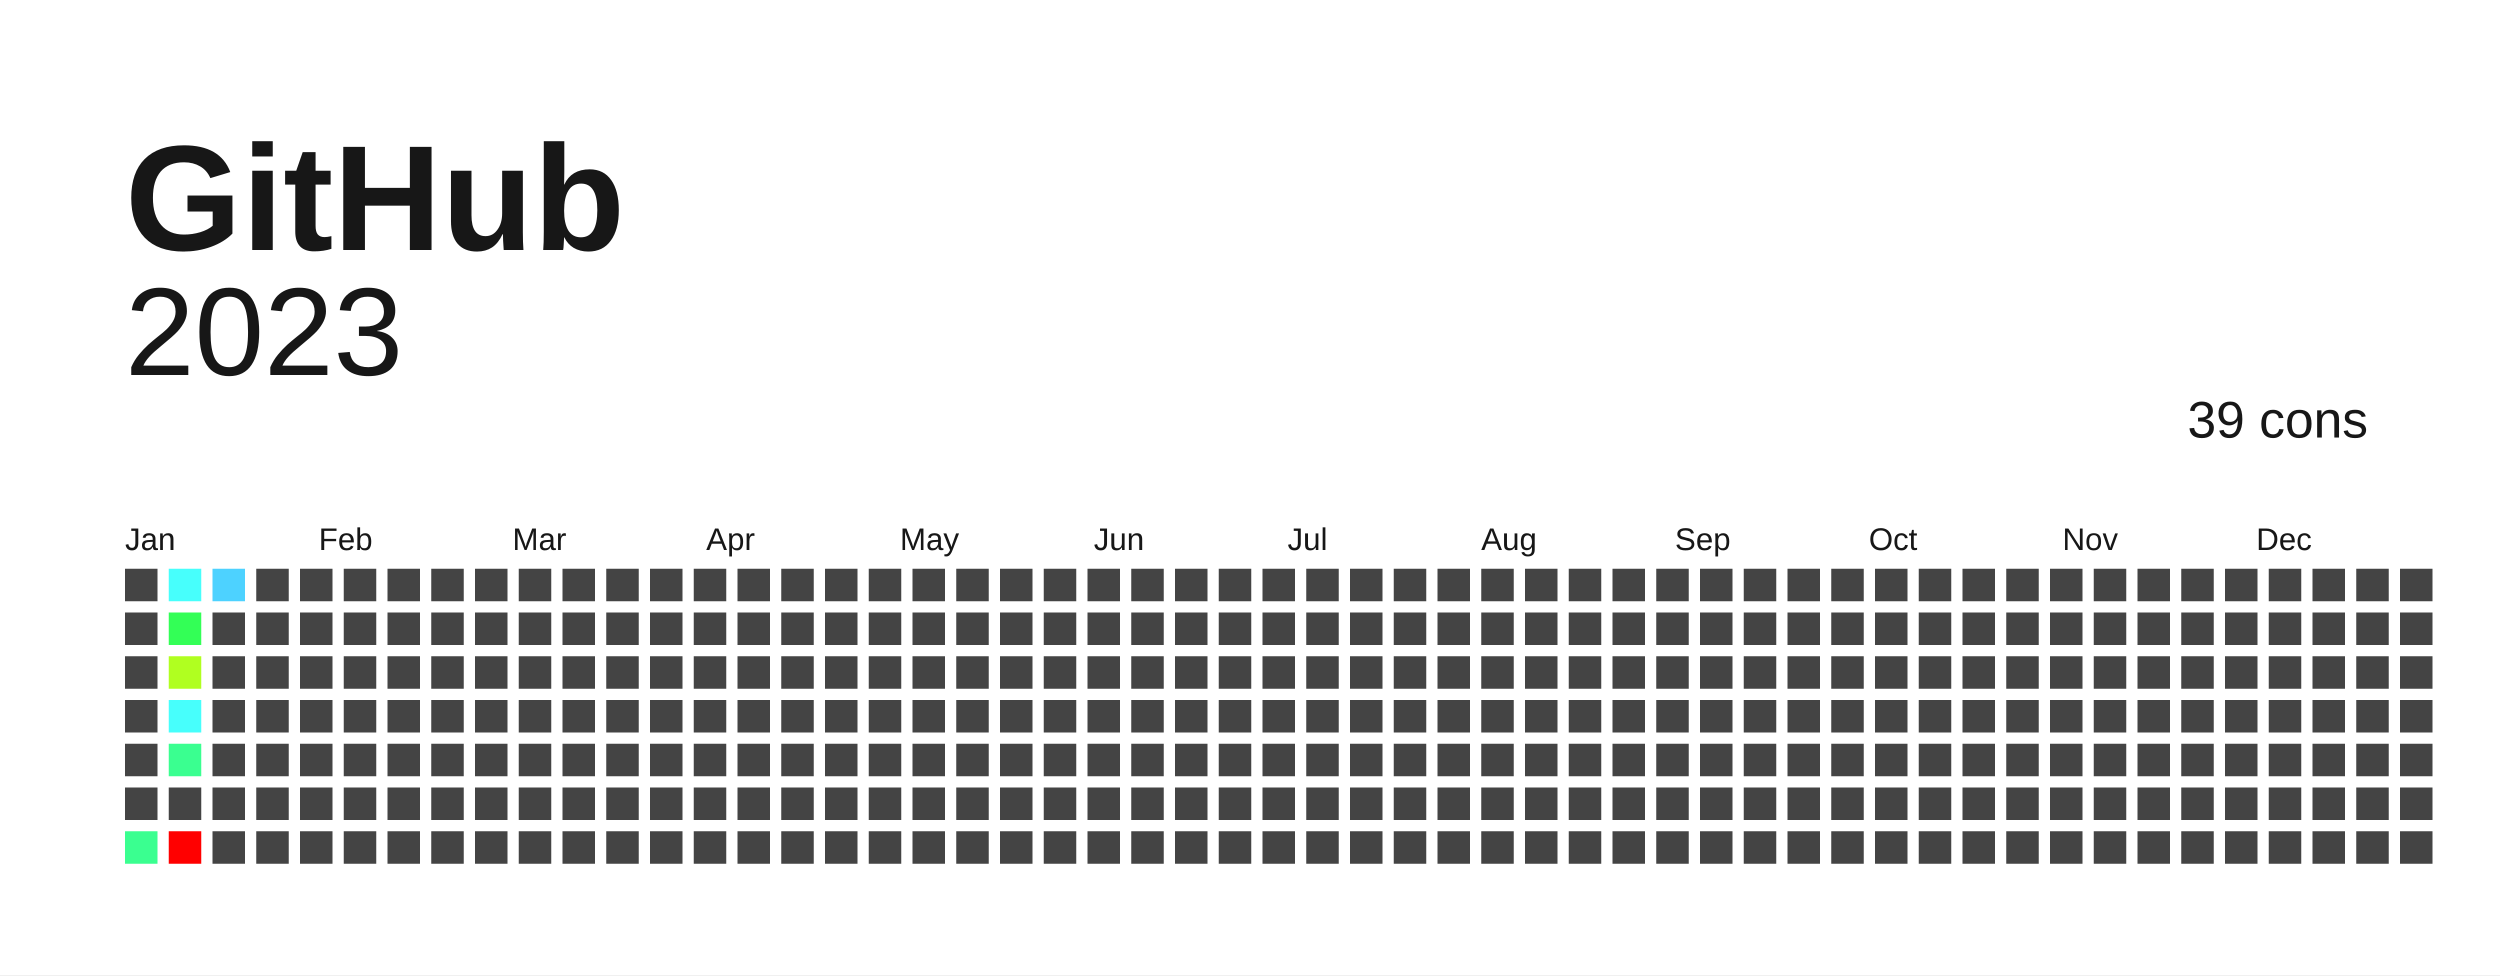
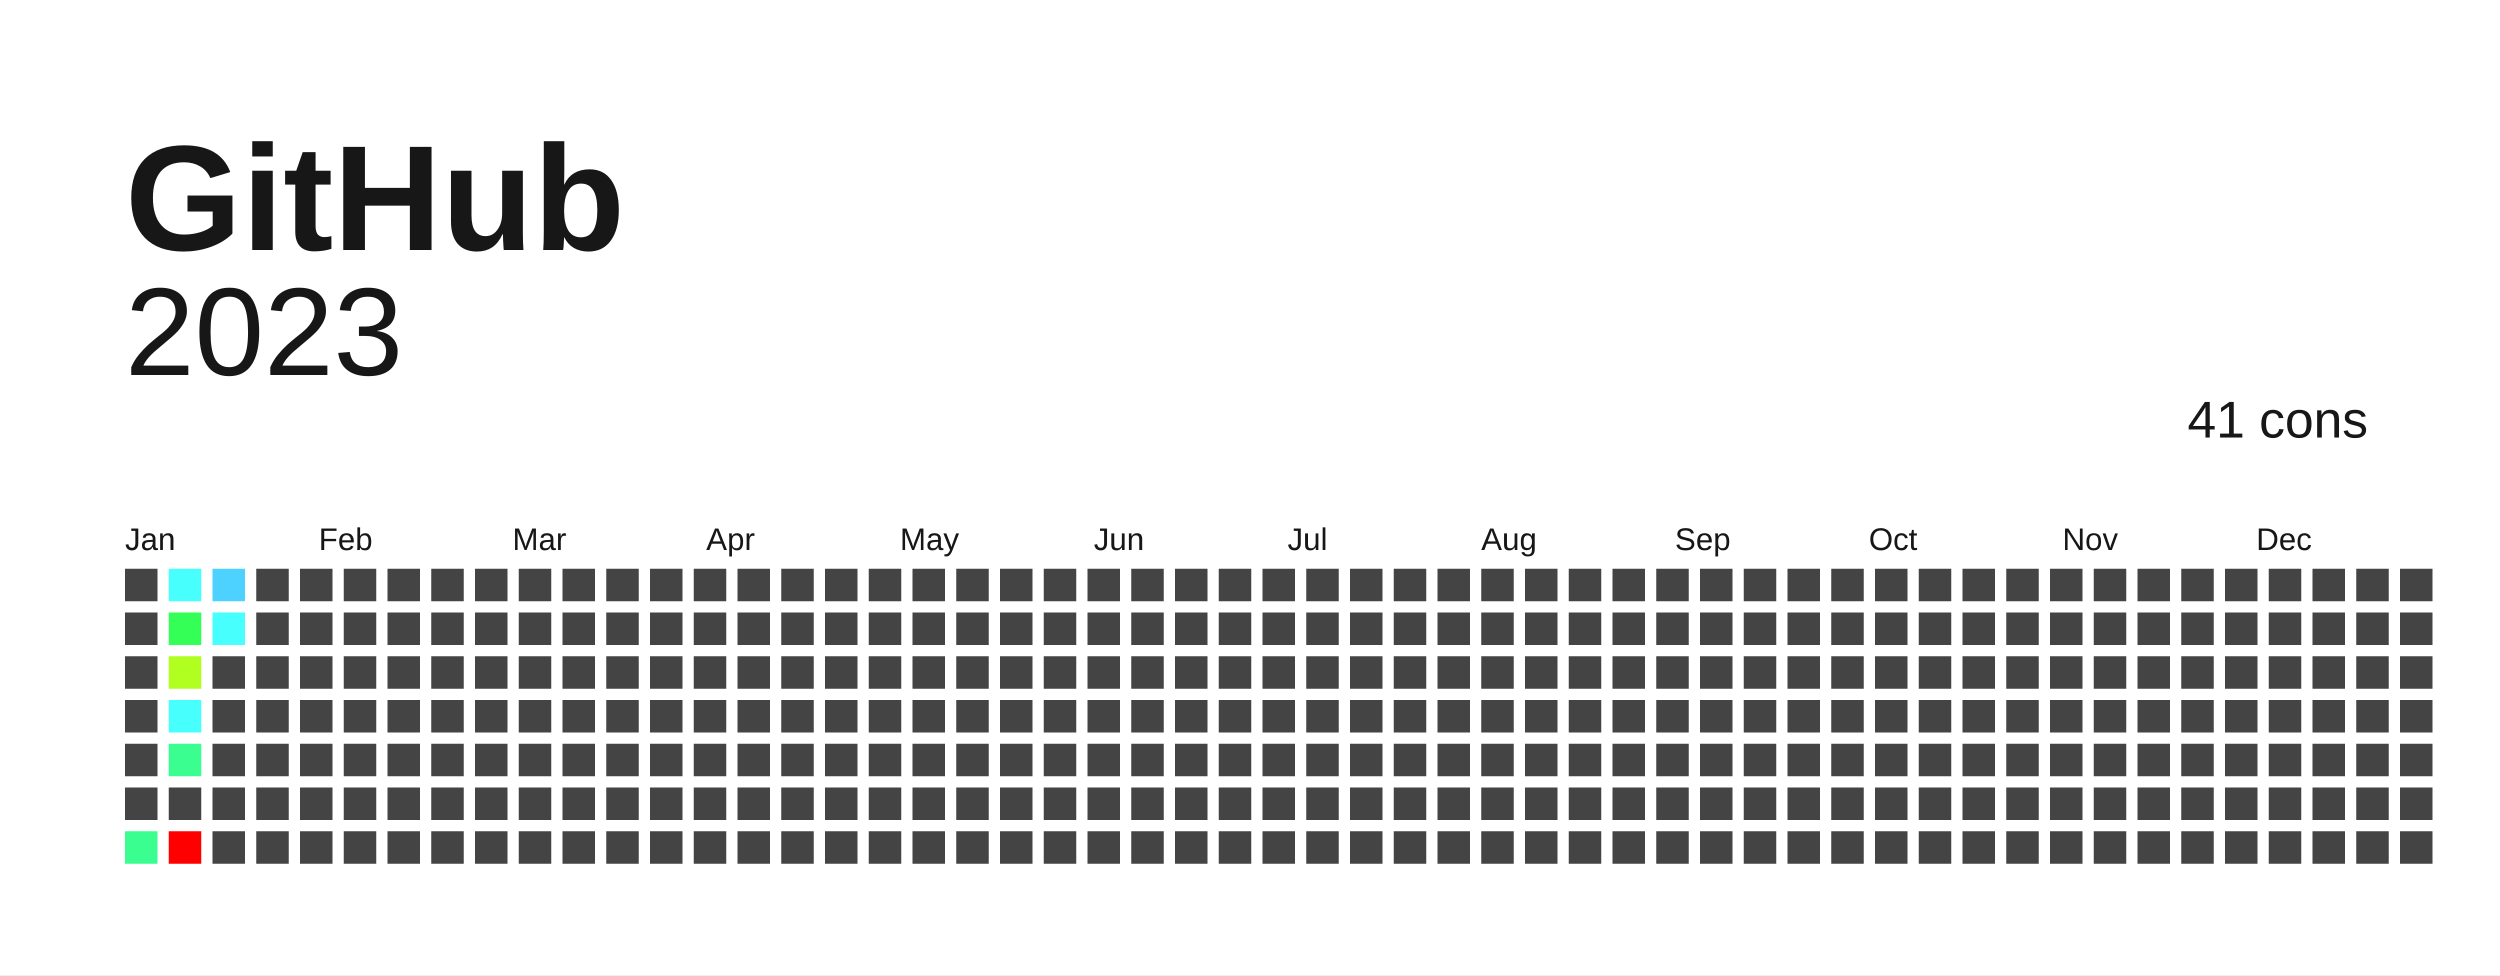
<svg xmlns="http://www.w3.org/2000/svg" baseProfile="full" height="78mm" version="1.1" viewBox="0,0,200,78" width="200mm">
  <defs />
  <rect fill="#FFFFFF" height="78" width="200" x="0" y="0" />
  <text fill="#171717" style="font-size:12px; font-family:Arial; font-weight:bold;" x="10" y="20">GitHub</text>
  <text alignment-baseline="hanging" fill="#171717" style="font-size:10.0px; font-family:Arial;" x="10" y="30">2023</text>
-   <text alignment-baseline="hanging" fill="#171717" style="font-size:4.125px; font-family:Arial;" x="175" y="35">39 cons</text>
+   <text alignment-baseline="hanging" fill="#171717" style="font-size:4.125px; font-family:Arial;" x="175" y="35">41 cons</text>
  <text fill="#171717" style="font-size:2.5px; font-family:Arial" x="10.0" y="44">Jan</text>
  <text fill="#171717" style="font-size:2.5px; font-family:Arial" x="25.5" y="44">Feb</text>
  <text fill="#171717" style="font-size:2.5px; font-family:Arial" x="41.0" y="44">Mar</text>
  <text fill="#171717" style="font-size:2.5px; font-family:Arial" x="56.5" y="44">Apr</text>
  <text fill="#171717" style="font-size:2.5px; font-family:Arial" x="72.0" y="44">May</text>
  <text fill="#171717" style="font-size:2.5px; font-family:Arial" x="87.5" y="44">Jun</text>
  <text fill="#171717" style="font-size:2.5px; font-family:Arial" x="103.0" y="44">Jul</text>
  <text fill="#171717" style="font-size:2.5px; font-family:Arial" x="118.5" y="44">Aug</text>
  <text fill="#171717" style="font-size:2.5px; font-family:Arial" x="134.0" y="44">Sep</text>
  <text fill="#171717" style="font-size:2.5px; font-family:Arial" x="149.5" y="44">Oct</text>
  <text fill="#171717" style="font-size:2.5px; font-family:Arial" x="165.0" y="44">Nov</text>
  <text fill="#171717" style="font-size:2.5px; font-family:Arial" x="180.5" y="44">Dec</text>
  <rect fill="#444444" height="2.6" width="2.6" x="10.0" y="45.5" />
  <rect fill="#444444" height="2.6" width="2.6" x="10.0" y="49.0" />
  <rect fill="#444444" height="2.6" width="2.6" x="10.0" y="52.5" />
  <rect fill="#444444" height="2.6" width="2.6" x="10.0" y="56.0" />
  <rect fill="#444444" height="2.6" width="2.6" x="10.0" y="59.5" />
  <rect fill="#444444" height="2.6" width="2.6" x="10.0" y="63.0" />
  <rect fill="#3aff90" height="2.6" width="2.6" x="10.0" y="66.5" />
  <rect fill="#47fffc" height="2.6" width="2.6" x="13.5" y="45.5" />
  <rect fill="#33ff56" height="2.6" width="2.6" x="13.5" y="49.0" />
  <rect fill="#b0ff20" height="2.6" width="2.6" x="13.5" y="52.5" />
  <rect fill="#47fffc" height="2.6" width="2.6" x="13.5" y="56.0" />
  <rect fill="#3aff90" height="2.6" width="2.6" x="13.5" y="59.5" />
  <rect fill="#444444" height="2.6" width="2.6" x="13.5" y="63.0" />
  <rect fill="red" height="2.6" width="2.6" x="13.5" y="66.5" />
  <rect fill="#4dd2ff" height="2.6" width="2.6" x="17.0" y="45.5" />
-   <rect fill="#444444" height="2.6" width="2.6" x="17.0" y="49.0" />
+   <rect fill="#47fffc" height="2.6" width="2.6" x="17.0" y="49.0" />
  <rect fill="#444444" height="2.6" width="2.6" x="17.0" y="52.5" />
  <rect fill="#444444" height="2.6" width="2.6" x="17.0" y="56.0" />
  <rect fill="#444444" height="2.6" width="2.6" x="17.0" y="59.5" />
  <rect fill="#444444" height="2.6" width="2.6" x="17.0" y="63.0" />
  <rect fill="#444444" height="2.6" width="2.6" x="17.0" y="66.5" />
  <rect fill="#444444" height="2.6" width="2.6" x="20.5" y="45.5" />
  <rect fill="#444444" height="2.6" width="2.6" x="20.5" y="49.0" />
  <rect fill="#444444" height="2.6" width="2.6" x="20.5" y="52.5" />
  <rect fill="#444444" height="2.6" width="2.6" x="20.5" y="56.0" />
  <rect fill="#444444" height="2.6" width="2.6" x="20.5" y="59.5" />
  <rect fill="#444444" height="2.6" width="2.6" x="20.5" y="63.0" />
  <rect fill="#444444" height="2.6" width="2.6" x="20.5" y="66.5" />
  <rect fill="#444444" height="2.6" width="2.6" x="24.0" y="45.5" />
  <rect fill="#444444" height="2.6" width="2.6" x="24.0" y="49.0" />
  <rect fill="#444444" height="2.6" width="2.6" x="24.0" y="52.5" />
  <rect fill="#444444" height="2.6" width="2.6" x="24.0" y="56.0" />
  <rect fill="#444444" height="2.6" width="2.6" x="24.0" y="59.5" />
  <rect fill="#444444" height="2.6" width="2.6" x="24.0" y="63.0" />
  <rect fill="#444444" height="2.6" width="2.6" x="24.0" y="66.5" />
  <rect fill="#444444" height="2.6" width="2.6" x="27.5" y="45.5" />
  <rect fill="#444444" height="2.6" width="2.6" x="27.5" y="49.0" />
  <rect fill="#444444" height="2.6" width="2.6" x="27.5" y="52.5" />
  <rect fill="#444444" height="2.6" width="2.6" x="27.5" y="56.0" />
  <rect fill="#444444" height="2.6" width="2.6" x="27.5" y="59.5" />
  <rect fill="#444444" height="2.6" width="2.6" x="27.5" y="63.0" />
  <rect fill="#444444" height="2.6" width="2.6" x="27.5" y="66.5" />
  <rect fill="#444444" height="2.6" width="2.6" x="31.0" y="45.5" />
  <rect fill="#444444" height="2.6" width="2.6" x="31.0" y="49.0" />
  <rect fill="#444444" height="2.6" width="2.6" x="31.0" y="52.5" />
  <rect fill="#444444" height="2.6" width="2.6" x="31.0" y="56.0" />
  <rect fill="#444444" height="2.6" width="2.6" x="31.0" y="59.5" />
  <rect fill="#444444" height="2.6" width="2.6" x="31.0" y="63.0" />
  <rect fill="#444444" height="2.6" width="2.6" x="31.0" y="66.5" />
  <rect fill="#444444" height="2.6" width="2.6" x="34.5" y="45.5" />
  <rect fill="#444444" height="2.6" width="2.6" x="34.5" y="49.0" />
  <rect fill="#444444" height="2.6" width="2.6" x="34.5" y="52.5" />
  <rect fill="#444444" height="2.6" width="2.6" x="34.5" y="56.0" />
  <rect fill="#444444" height="2.6" width="2.6" x="34.5" y="59.5" />
  <rect fill="#444444" height="2.6" width="2.6" x="34.5" y="63.0" />
  <rect fill="#444444" height="2.6" width="2.6" x="34.5" y="66.5" />
  <rect fill="#444444" height="2.6" width="2.6" x="38.0" y="45.5" />
  <rect fill="#444444" height="2.6" width="2.6" x="38.0" y="49.0" />
  <rect fill="#444444" height="2.6" width="2.6" x="38.0" y="52.5" />
  <rect fill="#444444" height="2.6" width="2.6" x="38.0" y="56.0" />
  <rect fill="#444444" height="2.6" width="2.6" x="38.0" y="59.5" />
  <rect fill="#444444" height="2.6" width="2.6" x="38.0" y="63.0" />
  <rect fill="#444444" height="2.6" width="2.6" x="38.0" y="66.5" />
  <rect fill="#444444" height="2.6" width="2.6" x="41.5" y="45.5" />
  <rect fill="#444444" height="2.6" width="2.6" x="41.5" y="49.0" />
  <rect fill="#444444" height="2.6" width="2.6" x="41.5" y="52.5" />
  <rect fill="#444444" height="2.6" width="2.6" x="41.5" y="56.0" />
  <rect fill="#444444" height="2.6" width="2.6" x="41.5" y="59.5" />
  <rect fill="#444444" height="2.6" width="2.6" x="41.5" y="63.0" />
  <rect fill="#444444" height="2.6" width="2.6" x="41.5" y="66.5" />
  <rect fill="#444444" height="2.6" width="2.6" x="45.0" y="45.5" />
  <rect fill="#444444" height="2.6" width="2.6" x="45.0" y="49.0" />
  <rect fill="#444444" height="2.6" width="2.6" x="45.0" y="52.5" />
  <rect fill="#444444" height="2.6" width="2.6" x="45.0" y="56.0" />
  <rect fill="#444444" height="2.6" width="2.6" x="45.0" y="59.5" />
  <rect fill="#444444" height="2.6" width="2.6" x="45.0" y="63.0" />
  <rect fill="#444444" height="2.6" width="2.6" x="45.0" y="66.5" />
  <rect fill="#444444" height="2.6" width="2.6" x="48.5" y="45.5" />
  <rect fill="#444444" height="2.6" width="2.6" x="48.5" y="49.0" />
  <rect fill="#444444" height="2.6" width="2.6" x="48.5" y="52.5" />
  <rect fill="#444444" height="2.6" width="2.6" x="48.5" y="56.0" />
  <rect fill="#444444" height="2.6" width="2.6" x="48.5" y="59.5" />
  <rect fill="#444444" height="2.6" width="2.6" x="48.5" y="63.0" />
  <rect fill="#444444" height="2.6" width="2.6" x="48.5" y="66.5" />
  <rect fill="#444444" height="2.6" width="2.6" x="52.0" y="45.5" />
  <rect fill="#444444" height="2.6" width="2.6" x="52.0" y="49.0" />
  <rect fill="#444444" height="2.6" width="2.6" x="52.0" y="52.5" />
  <rect fill="#444444" height="2.6" width="2.6" x="52.0" y="56.0" />
  <rect fill="#444444" height="2.6" width="2.6" x="52.0" y="59.5" />
  <rect fill="#444444" height="2.6" width="2.6" x="52.0" y="63.0" />
  <rect fill="#444444" height="2.6" width="2.6" x="52.0" y="66.5" />
  <rect fill="#444444" height="2.6" width="2.6" x="55.5" y="45.5" />
  <rect fill="#444444" height="2.6" width="2.6" x="55.5" y="49.0" />
  <rect fill="#444444" height="2.6" width="2.6" x="55.5" y="52.5" />
  <rect fill="#444444" height="2.6" width="2.6" x="55.5" y="56.0" />
  <rect fill="#444444" height="2.6" width="2.6" x="55.5" y="59.5" />
  <rect fill="#444444" height="2.6" width="2.6" x="55.5" y="63.0" />
  <rect fill="#444444" height="2.6" width="2.6" x="55.5" y="66.5" />
  <rect fill="#444444" height="2.6" width="2.6" x="59.0" y="45.5" />
  <rect fill="#444444" height="2.6" width="2.6" x="59.0" y="49.0" />
  <rect fill="#444444" height="2.6" width="2.6" x="59.0" y="52.5" />
  <rect fill="#444444" height="2.6" width="2.6" x="59.0" y="56.0" />
  <rect fill="#444444" height="2.6" width="2.6" x="59.0" y="59.5" />
  <rect fill="#444444" height="2.6" width="2.6" x="59.0" y="63.0" />
  <rect fill="#444444" height="2.6" width="2.6" x="59.0" y="66.5" />
  <rect fill="#444444" height="2.6" width="2.6" x="62.5" y="45.5" />
  <rect fill="#444444" height="2.6" width="2.6" x="62.5" y="49.0" />
  <rect fill="#444444" height="2.6" width="2.6" x="62.5" y="52.5" />
  <rect fill="#444444" height="2.6" width="2.6" x="62.5" y="56.0" />
  <rect fill="#444444" height="2.6" width="2.6" x="62.5" y="59.5" />
  <rect fill="#444444" height="2.6" width="2.6" x="62.5" y="63.0" />
  <rect fill="#444444" height="2.6" width="2.6" x="62.5" y="66.5" />
  <rect fill="#444444" height="2.6" width="2.6" x="66.0" y="45.5" />
  <rect fill="#444444" height="2.6" width="2.6" x="66.0" y="49.0" />
  <rect fill="#444444" height="2.6" width="2.6" x="66.0" y="52.5" />
  <rect fill="#444444" height="2.6" width="2.6" x="66.0" y="56.0" />
  <rect fill="#444444" height="2.6" width="2.6" x="66.0" y="59.5" />
  <rect fill="#444444" height="2.6" width="2.6" x="66.0" y="63.0" />
  <rect fill="#444444" height="2.6" width="2.6" x="66.0" y="66.5" />
  <rect fill="#444444" height="2.6" width="2.6" x="69.5" y="45.5" />
  <rect fill="#444444" height="2.6" width="2.6" x="69.5" y="49.0" />
  <rect fill="#444444" height="2.6" width="2.6" x="69.5" y="52.5" />
  <rect fill="#444444" height="2.6" width="2.6" x="69.5" y="56.0" />
  <rect fill="#444444" height="2.6" width="2.6" x="69.5" y="59.5" />
  <rect fill="#444444" height="2.6" width="2.6" x="69.5" y="63.0" />
  <rect fill="#444444" height="2.6" width="2.6" x="69.5" y="66.5" />
  <rect fill="#444444" height="2.6" width="2.6" x="73.0" y="45.5" />
  <rect fill="#444444" height="2.6" width="2.6" x="73.0" y="49.0" />
  <rect fill="#444444" height="2.6" width="2.6" x="73.0" y="52.5" />
  <rect fill="#444444" height="2.6" width="2.6" x="73.0" y="56.0" />
  <rect fill="#444444" height="2.6" width="2.6" x="73.0" y="59.5" />
  <rect fill="#444444" height="2.6" width="2.6" x="73.0" y="63.0" />
  <rect fill="#444444" height="2.6" width="2.6" x="73.0" y="66.5" />
  <rect fill="#444444" height="2.6" width="2.6" x="76.5" y="45.5" />
  <rect fill="#444444" height="2.6" width="2.6" x="76.5" y="49.0" />
  <rect fill="#444444" height="2.6" width="2.6" x="76.5" y="52.5" />
  <rect fill="#444444" height="2.6" width="2.6" x="76.5" y="56.0" />
  <rect fill="#444444" height="2.6" width="2.6" x="76.5" y="59.5" />
  <rect fill="#444444" height="2.6" width="2.6" x="76.5" y="63.0" />
  <rect fill="#444444" height="2.6" width="2.6" x="76.5" y="66.5" />
  <rect fill="#444444" height="2.6" width="2.6" x="80.0" y="45.5" />
  <rect fill="#444444" height="2.6" width="2.6" x="80.0" y="49.0" />
  <rect fill="#444444" height="2.6" width="2.6" x="80.0" y="52.5" />
  <rect fill="#444444" height="2.6" width="2.6" x="80.0" y="56.0" />
  <rect fill="#444444" height="2.6" width="2.6" x="80.0" y="59.5" />
  <rect fill="#444444" height="2.6" width="2.6" x="80.0" y="63.0" />
  <rect fill="#444444" height="2.6" width="2.6" x="80.0" y="66.5" />
  <rect fill="#444444" height="2.6" width="2.6" x="83.5" y="45.5" />
  <rect fill="#444444" height="2.6" width="2.6" x="83.5" y="49.0" />
  <rect fill="#444444" height="2.6" width="2.6" x="83.5" y="52.5" />
  <rect fill="#444444" height="2.6" width="2.6" x="83.5" y="56.0" />
  <rect fill="#444444" height="2.6" width="2.6" x="83.5" y="59.5" />
  <rect fill="#444444" height="2.6" width="2.6" x="83.5" y="63.0" />
  <rect fill="#444444" height="2.6" width="2.6" x="83.5" y="66.5" />
  <rect fill="#444444" height="2.6" width="2.6" x="87.0" y="45.5" />
  <rect fill="#444444" height="2.6" width="2.6" x="87.0" y="49.0" />
  <rect fill="#444444" height="2.6" width="2.6" x="87.0" y="52.5" />
  <rect fill="#444444" height="2.6" width="2.6" x="87.0" y="56.0" />
  <rect fill="#444444" height="2.6" width="2.6" x="87.0" y="59.5" />
  <rect fill="#444444" height="2.6" width="2.6" x="87.0" y="63.0" />
  <rect fill="#444444" height="2.6" width="2.6" x="87.0" y="66.5" />
  <rect fill="#444444" height="2.6" width="2.6" x="90.5" y="45.5" />
  <rect fill="#444444" height="2.6" width="2.6" x="90.5" y="49.0" />
  <rect fill="#444444" height="2.6" width="2.6" x="90.5" y="52.5" />
  <rect fill="#444444" height="2.6" width="2.6" x="90.5" y="56.0" />
  <rect fill="#444444" height="2.6" width="2.6" x="90.5" y="59.5" />
  <rect fill="#444444" height="2.6" width="2.6" x="90.5" y="63.0" />
  <rect fill="#444444" height="2.6" width="2.6" x="90.5" y="66.5" />
  <rect fill="#444444" height="2.6" width="2.6" x="94.0" y="45.5" />
  <rect fill="#444444" height="2.6" width="2.6" x="94.0" y="49.0" />
  <rect fill="#444444" height="2.6" width="2.6" x="94.0" y="52.5" />
  <rect fill="#444444" height="2.6" width="2.6" x="94.0" y="56.0" />
  <rect fill="#444444" height="2.6" width="2.6" x="94.0" y="59.5" />
  <rect fill="#444444" height="2.6" width="2.6" x="94.0" y="63.0" />
  <rect fill="#444444" height="2.6" width="2.6" x="94.0" y="66.5" />
  <rect fill="#444444" height="2.6" width="2.6" x="97.5" y="45.5" />
  <rect fill="#444444" height="2.6" width="2.6" x="97.5" y="49.0" />
  <rect fill="#444444" height="2.6" width="2.6" x="97.5" y="52.5" />
  <rect fill="#444444" height="2.6" width="2.6" x="97.5" y="56.0" />
  <rect fill="#444444" height="2.6" width="2.6" x="97.5" y="59.5" />
  <rect fill="#444444" height="2.6" width="2.6" x="97.5" y="63.0" />
  <rect fill="#444444" height="2.6" width="2.6" x="97.5" y="66.5" />
  <rect fill="#444444" height="2.6" width="2.6" x="101.0" y="45.5" />
  <rect fill="#444444" height="2.6" width="2.6" x="101.0" y="49.0" />
  <rect fill="#444444" height="2.6" width="2.6" x="101.0" y="52.5" />
  <rect fill="#444444" height="2.6" width="2.6" x="101.0" y="56.0" />
  <rect fill="#444444" height="2.6" width="2.6" x="101.0" y="59.5" />
  <rect fill="#444444" height="2.6" width="2.6" x="101.0" y="63.0" />
  <rect fill="#444444" height="2.6" width="2.6" x="101.0" y="66.5" />
  <rect fill="#444444" height="2.6" width="2.6" x="104.5" y="45.5" />
  <rect fill="#444444" height="2.6" width="2.6" x="104.5" y="49.0" />
  <rect fill="#444444" height="2.6" width="2.6" x="104.5" y="52.5" />
  <rect fill="#444444" height="2.6" width="2.6" x="104.5" y="56.0" />
  <rect fill="#444444" height="2.6" width="2.6" x="104.5" y="59.5" />
  <rect fill="#444444" height="2.6" width="2.6" x="104.5" y="63.0" />
  <rect fill="#444444" height="2.6" width="2.6" x="104.5" y="66.5" />
  <rect fill="#444444" height="2.6" width="2.6" x="108.0" y="45.5" />
  <rect fill="#444444" height="2.6" width="2.6" x="108.0" y="49.0" />
  <rect fill="#444444" height="2.6" width="2.6" x="108.0" y="52.5" />
  <rect fill="#444444" height="2.6" width="2.6" x="108.0" y="56.0" />
  <rect fill="#444444" height="2.6" width="2.6" x="108.0" y="59.5" />
  <rect fill="#444444" height="2.6" width="2.6" x="108.0" y="63.0" />
  <rect fill="#444444" height="2.6" width="2.6" x="108.0" y="66.5" />
  <rect fill="#444444" height="2.6" width="2.6" x="111.5" y="45.5" />
  <rect fill="#444444" height="2.6" width="2.6" x="111.5" y="49.0" />
  <rect fill="#444444" height="2.6" width="2.6" x="111.5" y="52.5" />
  <rect fill="#444444" height="2.6" width="2.6" x="111.5" y="56.0" />
  <rect fill="#444444" height="2.6" width="2.6" x="111.5" y="59.5" />
  <rect fill="#444444" height="2.6" width="2.6" x="111.5" y="63.0" />
  <rect fill="#444444" height="2.6" width="2.6" x="111.5" y="66.5" />
  <rect fill="#444444" height="2.6" width="2.6" x="115.0" y="45.5" />
  <rect fill="#444444" height="2.6" width="2.6" x="115.0" y="49.0" />
  <rect fill="#444444" height="2.6" width="2.6" x="115.0" y="52.5" />
  <rect fill="#444444" height="2.6" width="2.6" x="115.0" y="56.0" />
  <rect fill="#444444" height="2.6" width="2.6" x="115.0" y="59.5" />
  <rect fill="#444444" height="2.6" width="2.6" x="115.0" y="63.0" />
  <rect fill="#444444" height="2.6" width="2.6" x="115.0" y="66.5" />
  <rect fill="#444444" height="2.6" width="2.6" x="118.5" y="45.5" />
  <rect fill="#444444" height="2.6" width="2.6" x="118.5" y="49.0" />
  <rect fill="#444444" height="2.6" width="2.6" x="118.5" y="52.5" />
  <rect fill="#444444" height="2.6" width="2.6" x="118.5" y="56.0" />
  <rect fill="#444444" height="2.6" width="2.6" x="118.5" y="59.5" />
  <rect fill="#444444" height="2.6" width="2.6" x="118.5" y="63.0" />
  <rect fill="#444444" height="2.6" width="2.6" x="118.5" y="66.5" />
  <rect fill="#444444" height="2.6" width="2.6" x="122.0" y="45.5" />
  <rect fill="#444444" height="2.6" width="2.6" x="122.0" y="49.0" />
  <rect fill="#444444" height="2.6" width="2.6" x="122.0" y="52.5" />
  <rect fill="#444444" height="2.6" width="2.6" x="122.0" y="56.0" />
  <rect fill="#444444" height="2.6" width="2.6" x="122.0" y="59.5" />
  <rect fill="#444444" height="2.6" width="2.6" x="122.0" y="63.0" />
  <rect fill="#444444" height="2.6" width="2.6" x="122.0" y="66.5" />
  <rect fill="#444444" height="2.6" width="2.6" x="125.5" y="45.5" />
  <rect fill="#444444" height="2.6" width="2.6" x="125.5" y="49.0" />
  <rect fill="#444444" height="2.6" width="2.6" x="125.5" y="52.5" />
  <rect fill="#444444" height="2.6" width="2.6" x="125.5" y="56.0" />
  <rect fill="#444444" height="2.6" width="2.6" x="125.5" y="59.5" />
  <rect fill="#444444" height="2.6" width="2.6" x="125.5" y="63.0" />
  <rect fill="#444444" height="2.6" width="2.6" x="125.5" y="66.5" />
  <rect fill="#444444" height="2.6" width="2.6" x="129.0" y="45.5" />
  <rect fill="#444444" height="2.6" width="2.6" x="129.0" y="49.0" />
  <rect fill="#444444" height="2.6" width="2.6" x="129.0" y="52.5" />
  <rect fill="#444444" height="2.6" width="2.6" x="129.0" y="56.0" />
  <rect fill="#444444" height="2.6" width="2.6" x="129.0" y="59.5" />
  <rect fill="#444444" height="2.6" width="2.6" x="129.0" y="63.0" />
  <rect fill="#444444" height="2.6" width="2.6" x="129.0" y="66.5" />
  <rect fill="#444444" height="2.6" width="2.6" x="132.5" y="45.5" />
  <rect fill="#444444" height="2.6" width="2.6" x="132.5" y="49.0" />
  <rect fill="#444444" height="2.6" width="2.6" x="132.5" y="52.5" />
  <rect fill="#444444" height="2.6" width="2.6" x="132.5" y="56.0" />
  <rect fill="#444444" height="2.6" width="2.6" x="132.5" y="59.5" />
  <rect fill="#444444" height="2.6" width="2.6" x="132.5" y="63.0" />
  <rect fill="#444444" height="2.6" width="2.6" x="132.5" y="66.5" />
  <rect fill="#444444" height="2.6" width="2.6" x="136.0" y="45.5" />
  <rect fill="#444444" height="2.6" width="2.6" x="136.0" y="49.0" />
  <rect fill="#444444" height="2.6" width="2.6" x="136.0" y="52.5" />
  <rect fill="#444444" height="2.6" width="2.6" x="136.0" y="56.0" />
  <rect fill="#444444" height="2.6" width="2.6" x="136.0" y="59.5" />
  <rect fill="#444444" height="2.6" width="2.6" x="136.0" y="63.0" />
  <rect fill="#444444" height="2.6" width="2.6" x="136.0" y="66.5" />
  <rect fill="#444444" height="2.6" width="2.6" x="139.5" y="45.5" />
  <rect fill="#444444" height="2.6" width="2.6" x="139.5" y="49.0" />
  <rect fill="#444444" height="2.6" width="2.6" x="139.5" y="52.5" />
  <rect fill="#444444" height="2.6" width="2.6" x="139.5" y="56.0" />
  <rect fill="#444444" height="2.6" width="2.6" x="139.5" y="59.5" />
  <rect fill="#444444" height="2.6" width="2.6" x="139.5" y="63.0" />
  <rect fill="#444444" height="2.6" width="2.6" x="139.5" y="66.5" />
  <rect fill="#444444" height="2.6" width="2.6" x="143.0" y="45.5" />
  <rect fill="#444444" height="2.6" width="2.6" x="143.0" y="49.0" />
  <rect fill="#444444" height="2.6" width="2.6" x="143.0" y="52.5" />
  <rect fill="#444444" height="2.6" width="2.6" x="143.0" y="56.0" />
  <rect fill="#444444" height="2.6" width="2.6" x="143.0" y="59.5" />
  <rect fill="#444444" height="2.6" width="2.6" x="143.0" y="63.0" />
  <rect fill="#444444" height="2.6" width="2.6" x="143.0" y="66.5" />
  <rect fill="#444444" height="2.6" width="2.6" x="146.5" y="45.5" />
  <rect fill="#444444" height="2.6" width="2.6" x="146.5" y="49.0" />
  <rect fill="#444444" height="2.6" width="2.6" x="146.5" y="52.5" />
  <rect fill="#444444" height="2.6" width="2.6" x="146.5" y="56.0" />
  <rect fill="#444444" height="2.6" width="2.6" x="146.5" y="59.5" />
  <rect fill="#444444" height="2.6" width="2.6" x="146.5" y="63.0" />
  <rect fill="#444444" height="2.6" width="2.6" x="146.5" y="66.5" />
  <rect fill="#444444" height="2.6" width="2.6" x="150.0" y="45.5" />
  <rect fill="#444444" height="2.6" width="2.6" x="150.0" y="49.0" />
  <rect fill="#444444" height="2.6" width="2.6" x="150.0" y="52.5" />
  <rect fill="#444444" height="2.6" width="2.6" x="150.0" y="56.0" />
  <rect fill="#444444" height="2.6" width="2.6" x="150.0" y="59.5" />
  <rect fill="#444444" height="2.6" width="2.6" x="150.0" y="63.0" />
  <rect fill="#444444" height="2.6" width="2.6" x="150.0" y="66.5" />
  <rect fill="#444444" height="2.6" width="2.6" x="153.5" y="45.5" />
  <rect fill="#444444" height="2.6" width="2.6" x="153.5" y="49.0" />
  <rect fill="#444444" height="2.6" width="2.6" x="153.5" y="52.5" />
  <rect fill="#444444" height="2.6" width="2.6" x="153.5" y="56.0" />
  <rect fill="#444444" height="2.6" width="2.6" x="153.5" y="59.5" />
  <rect fill="#444444" height="2.6" width="2.6" x="153.5" y="63.0" />
  <rect fill="#444444" height="2.6" width="2.6" x="153.5" y="66.5" />
  <rect fill="#444444" height="2.6" width="2.6" x="157.0" y="45.5" />
  <rect fill="#444444" height="2.6" width="2.6" x="157.0" y="49.0" />
  <rect fill="#444444" height="2.6" width="2.6" x="157.0" y="52.5" />
  <rect fill="#444444" height="2.6" width="2.6" x="157.0" y="56.0" />
  <rect fill="#444444" height="2.6" width="2.6" x="157.0" y="59.5" />
  <rect fill="#444444" height="2.6" width="2.6" x="157.0" y="63.0" />
  <rect fill="#444444" height="2.6" width="2.6" x="157.0" y="66.5" />
  <rect fill="#444444" height="2.6" width="2.6" x="160.5" y="45.5" />
  <rect fill="#444444" height="2.6" width="2.6" x="160.5" y="49.0" />
  <rect fill="#444444" height="2.6" width="2.6" x="160.5" y="52.5" />
  <rect fill="#444444" height="2.6" width="2.6" x="160.5" y="56.0" />
  <rect fill="#444444" height="2.6" width="2.6" x="160.5" y="59.5" />
  <rect fill="#444444" height="2.6" width="2.6" x="160.5" y="63.0" />
  <rect fill="#444444" height="2.6" width="2.6" x="160.5" y="66.5" />
  <rect fill="#444444" height="2.6" width="2.6" x="164.0" y="45.5" />
  <rect fill="#444444" height="2.6" width="2.6" x="164.0" y="49.0" />
  <rect fill="#444444" height="2.6" width="2.6" x="164.0" y="52.5" />
  <rect fill="#444444" height="2.6" width="2.6" x="164.0" y="56.0" />
  <rect fill="#444444" height="2.6" width="2.6" x="164.0" y="59.5" />
  <rect fill="#444444" height="2.6" width="2.6" x="164.0" y="63.0" />
  <rect fill="#444444" height="2.6" width="2.6" x="164.0" y="66.5" />
  <rect fill="#444444" height="2.6" width="2.6" x="167.5" y="45.5" />
  <rect fill="#444444" height="2.6" width="2.6" x="167.5" y="49.0" />
  <rect fill="#444444" height="2.6" width="2.6" x="167.5" y="52.5" />
  <rect fill="#444444" height="2.6" width="2.6" x="167.5" y="56.0" />
  <rect fill="#444444" height="2.6" width="2.6" x="167.5" y="59.5" />
  <rect fill="#444444" height="2.6" width="2.6" x="167.5" y="63.0" />
  <rect fill="#444444" height="2.6" width="2.6" x="167.5" y="66.5" />
  <rect fill="#444444" height="2.6" width="2.6" x="171.0" y="45.5" />
  <rect fill="#444444" height="2.6" width="2.6" x="171.0" y="49.0" />
  <rect fill="#444444" height="2.6" width="2.6" x="171.0" y="52.5" />
  <rect fill="#444444" height="2.6" width="2.6" x="171.0" y="56.0" />
  <rect fill="#444444" height="2.6" width="2.6" x="171.0" y="59.5" />
  <rect fill="#444444" height="2.6" width="2.6" x="171.0" y="63.0" />
  <rect fill="#444444" height="2.6" width="2.6" x="171.0" y="66.5" />
  <rect fill="#444444" height="2.6" width="2.6" x="174.5" y="45.5" />
  <rect fill="#444444" height="2.6" width="2.6" x="174.5" y="49.0" />
  <rect fill="#444444" height="2.6" width="2.6" x="174.5" y="52.5" />
  <rect fill="#444444" height="2.6" width="2.6" x="174.5" y="56.0" />
  <rect fill="#444444" height="2.6" width="2.6" x="174.5" y="59.5" />
  <rect fill="#444444" height="2.6" width="2.6" x="174.5" y="63.0" />
  <rect fill="#444444" height="2.6" width="2.6" x="174.5" y="66.5" />
  <rect fill="#444444" height="2.6" width="2.6" x="178.0" y="45.5" />
  <rect fill="#444444" height="2.6" width="2.6" x="178.0" y="49.0" />
  <rect fill="#444444" height="2.6" width="2.6" x="178.0" y="52.5" />
  <rect fill="#444444" height="2.6" width="2.6" x="178.0" y="56.0" />
  <rect fill="#444444" height="2.6" width="2.6" x="178.0" y="59.5" />
  <rect fill="#444444" height="2.6" width="2.6" x="178.0" y="63.0" />
  <rect fill="#444444" height="2.6" width="2.6" x="178.0" y="66.5" />
  <rect fill="#444444" height="2.6" width="2.6" x="181.5" y="45.5" />
  <rect fill="#444444" height="2.6" width="2.6" x="181.5" y="49.0" />
  <rect fill="#444444" height="2.6" width="2.6" x="181.5" y="52.5" />
  <rect fill="#444444" height="2.6" width="2.6" x="181.5" y="56.0" />
  <rect fill="#444444" height="2.6" width="2.6" x="181.5" y="59.5" />
  <rect fill="#444444" height="2.6" width="2.6" x="181.5" y="63.0" />
  <rect fill="#444444" height="2.6" width="2.6" x="181.5" y="66.5" />
  <rect fill="#444444" height="2.6" width="2.6" x="185.0" y="45.5" />
  <rect fill="#444444" height="2.6" width="2.6" x="185.0" y="49.0" />
  <rect fill="#444444" height="2.6" width="2.6" x="185.0" y="52.5" />
  <rect fill="#444444" height="2.6" width="2.6" x="185.0" y="56.0" />
  <rect fill="#444444" height="2.6" width="2.6" x="185.0" y="59.5" />
  <rect fill="#444444" height="2.6" width="2.6" x="185.0" y="63.0" />
  <rect fill="#444444" height="2.6" width="2.6" x="185.0" y="66.5" />
  <rect fill="#444444" height="2.6" width="2.6" x="188.5" y="45.5" />
  <rect fill="#444444" height="2.6" width="2.6" x="188.5" y="49.0" />
  <rect fill="#444444" height="2.6" width="2.6" x="188.5" y="52.5" />
  <rect fill="#444444" height="2.6" width="2.6" x="188.5" y="56.0" />
  <rect fill="#444444" height="2.6" width="2.6" x="188.5" y="59.5" />
  <rect fill="#444444" height="2.6" width="2.6" x="188.5" y="63.0" />
  <rect fill="#444444" height="2.6" width="2.6" x="188.5" y="66.5" />
  <rect fill="#444444" height="2.6" width="2.6" x="192.0" y="45.5" />
  <rect fill="#444444" height="2.6" width="2.6" x="192.0" y="49.0" />
  <rect fill="#444444" height="2.6" width="2.6" x="192.0" y="52.5" />
  <rect fill="#444444" height="2.6" width="2.6" x="192.0" y="56.0" />
  <rect fill="#444444" height="2.6" width="2.6" x="192.0" y="59.5" />
  <rect fill="#444444" height="2.6" width="2.6" x="192.0" y="63.0" />
  <rect fill="#444444" height="2.6" width="2.6" x="192.0" y="66.5" />
</svg>
